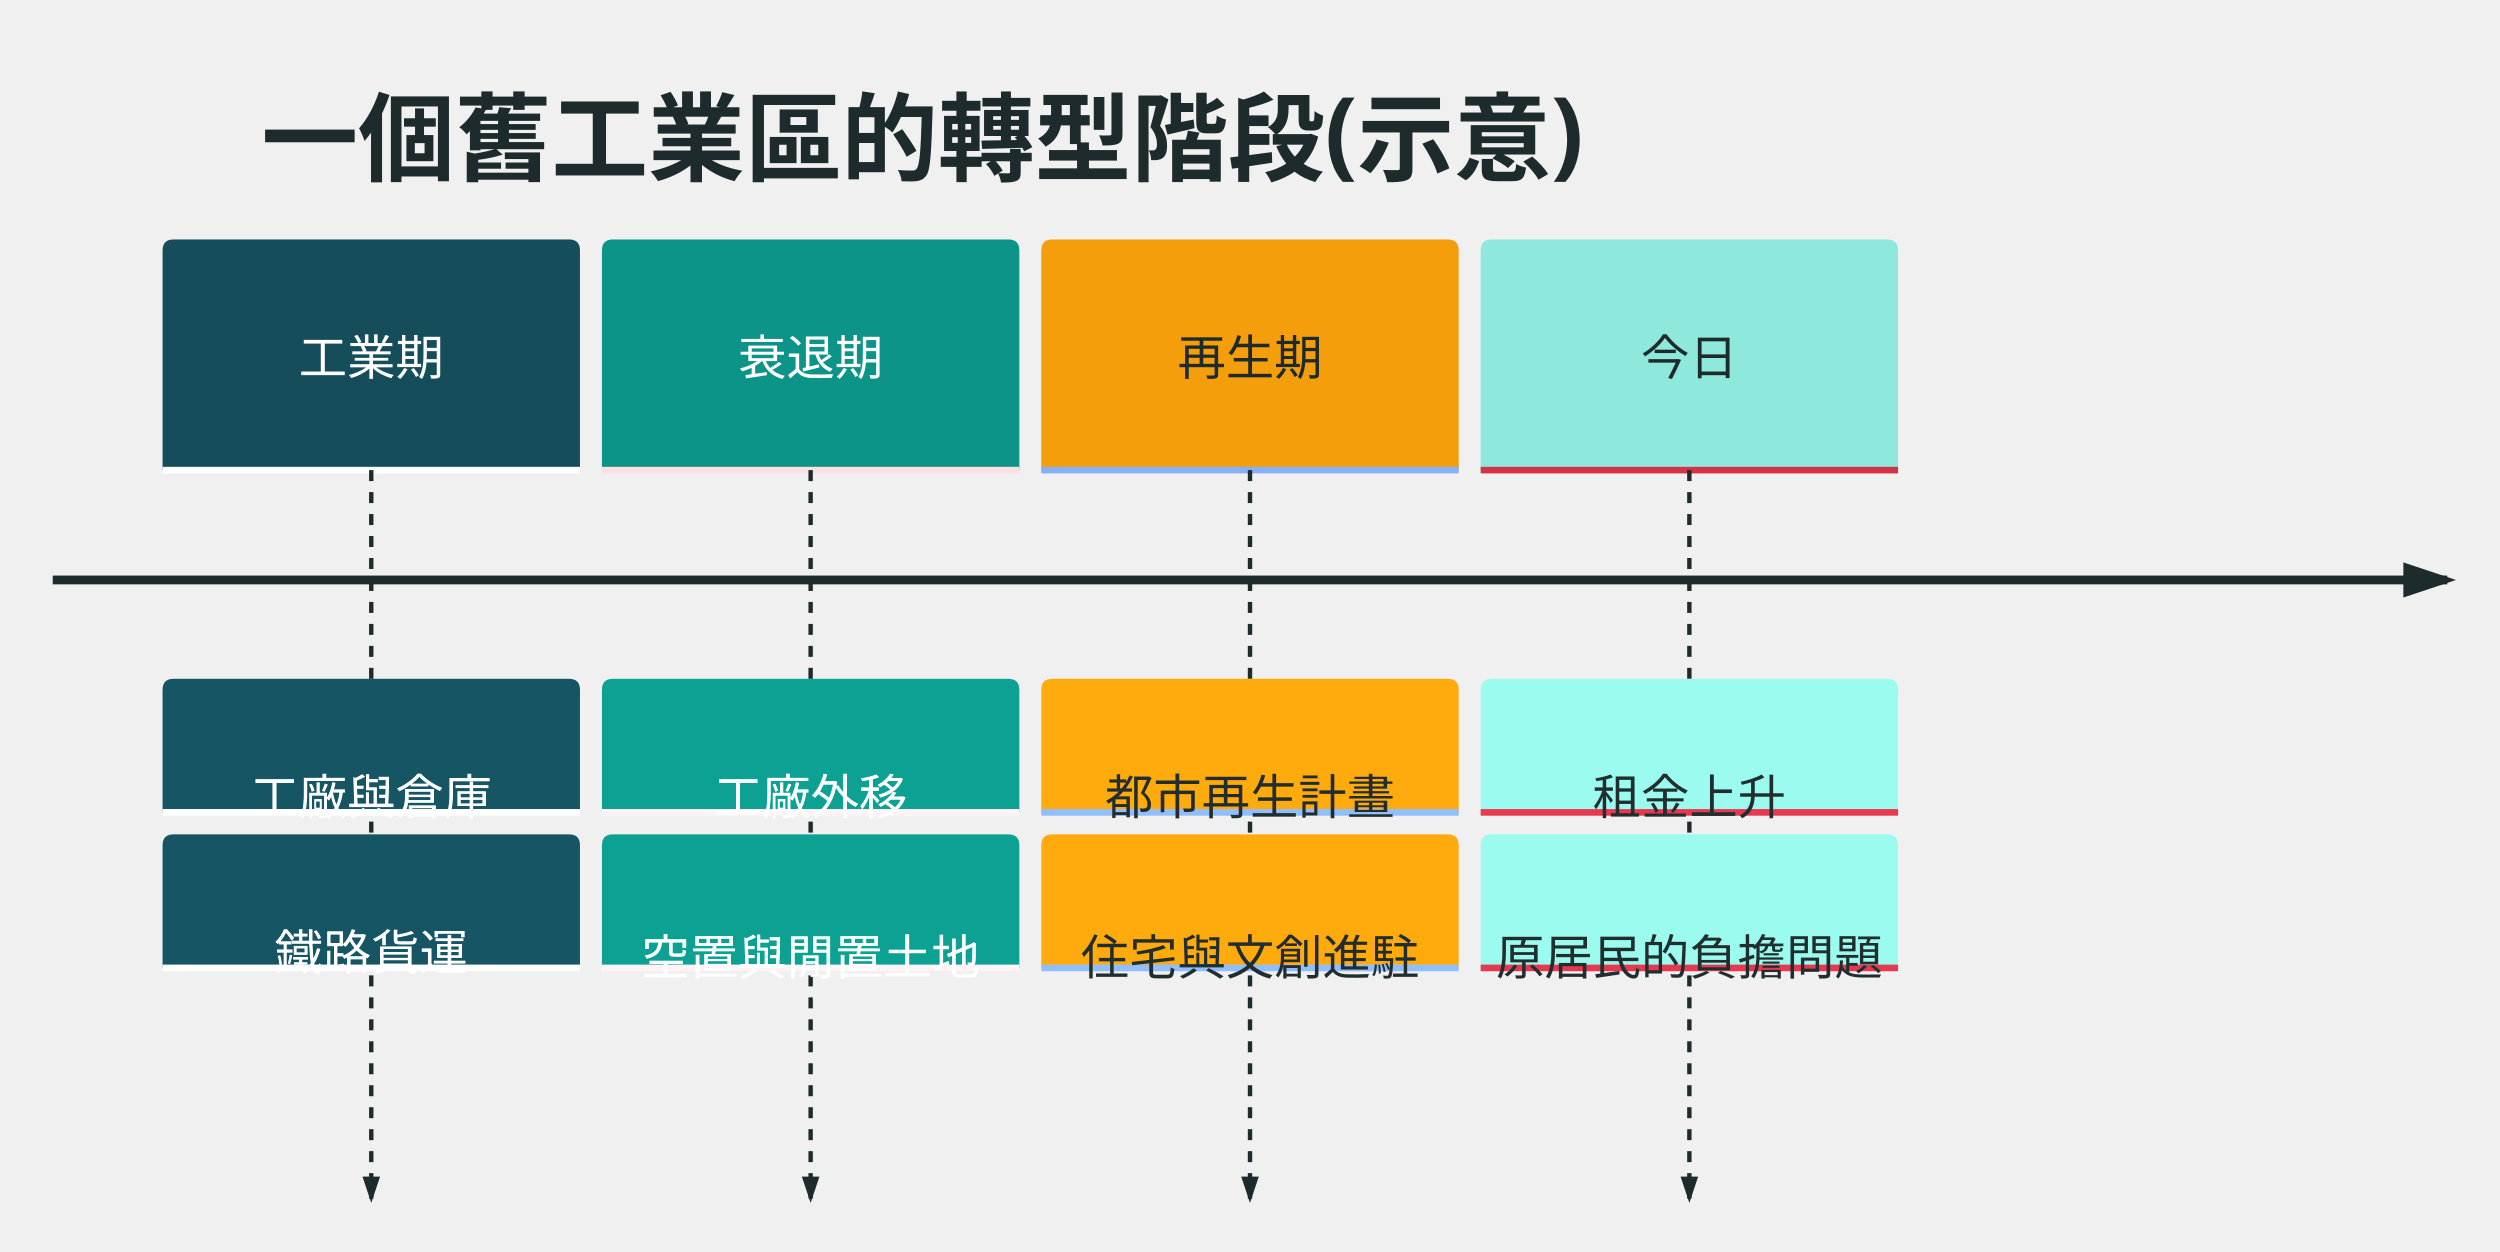
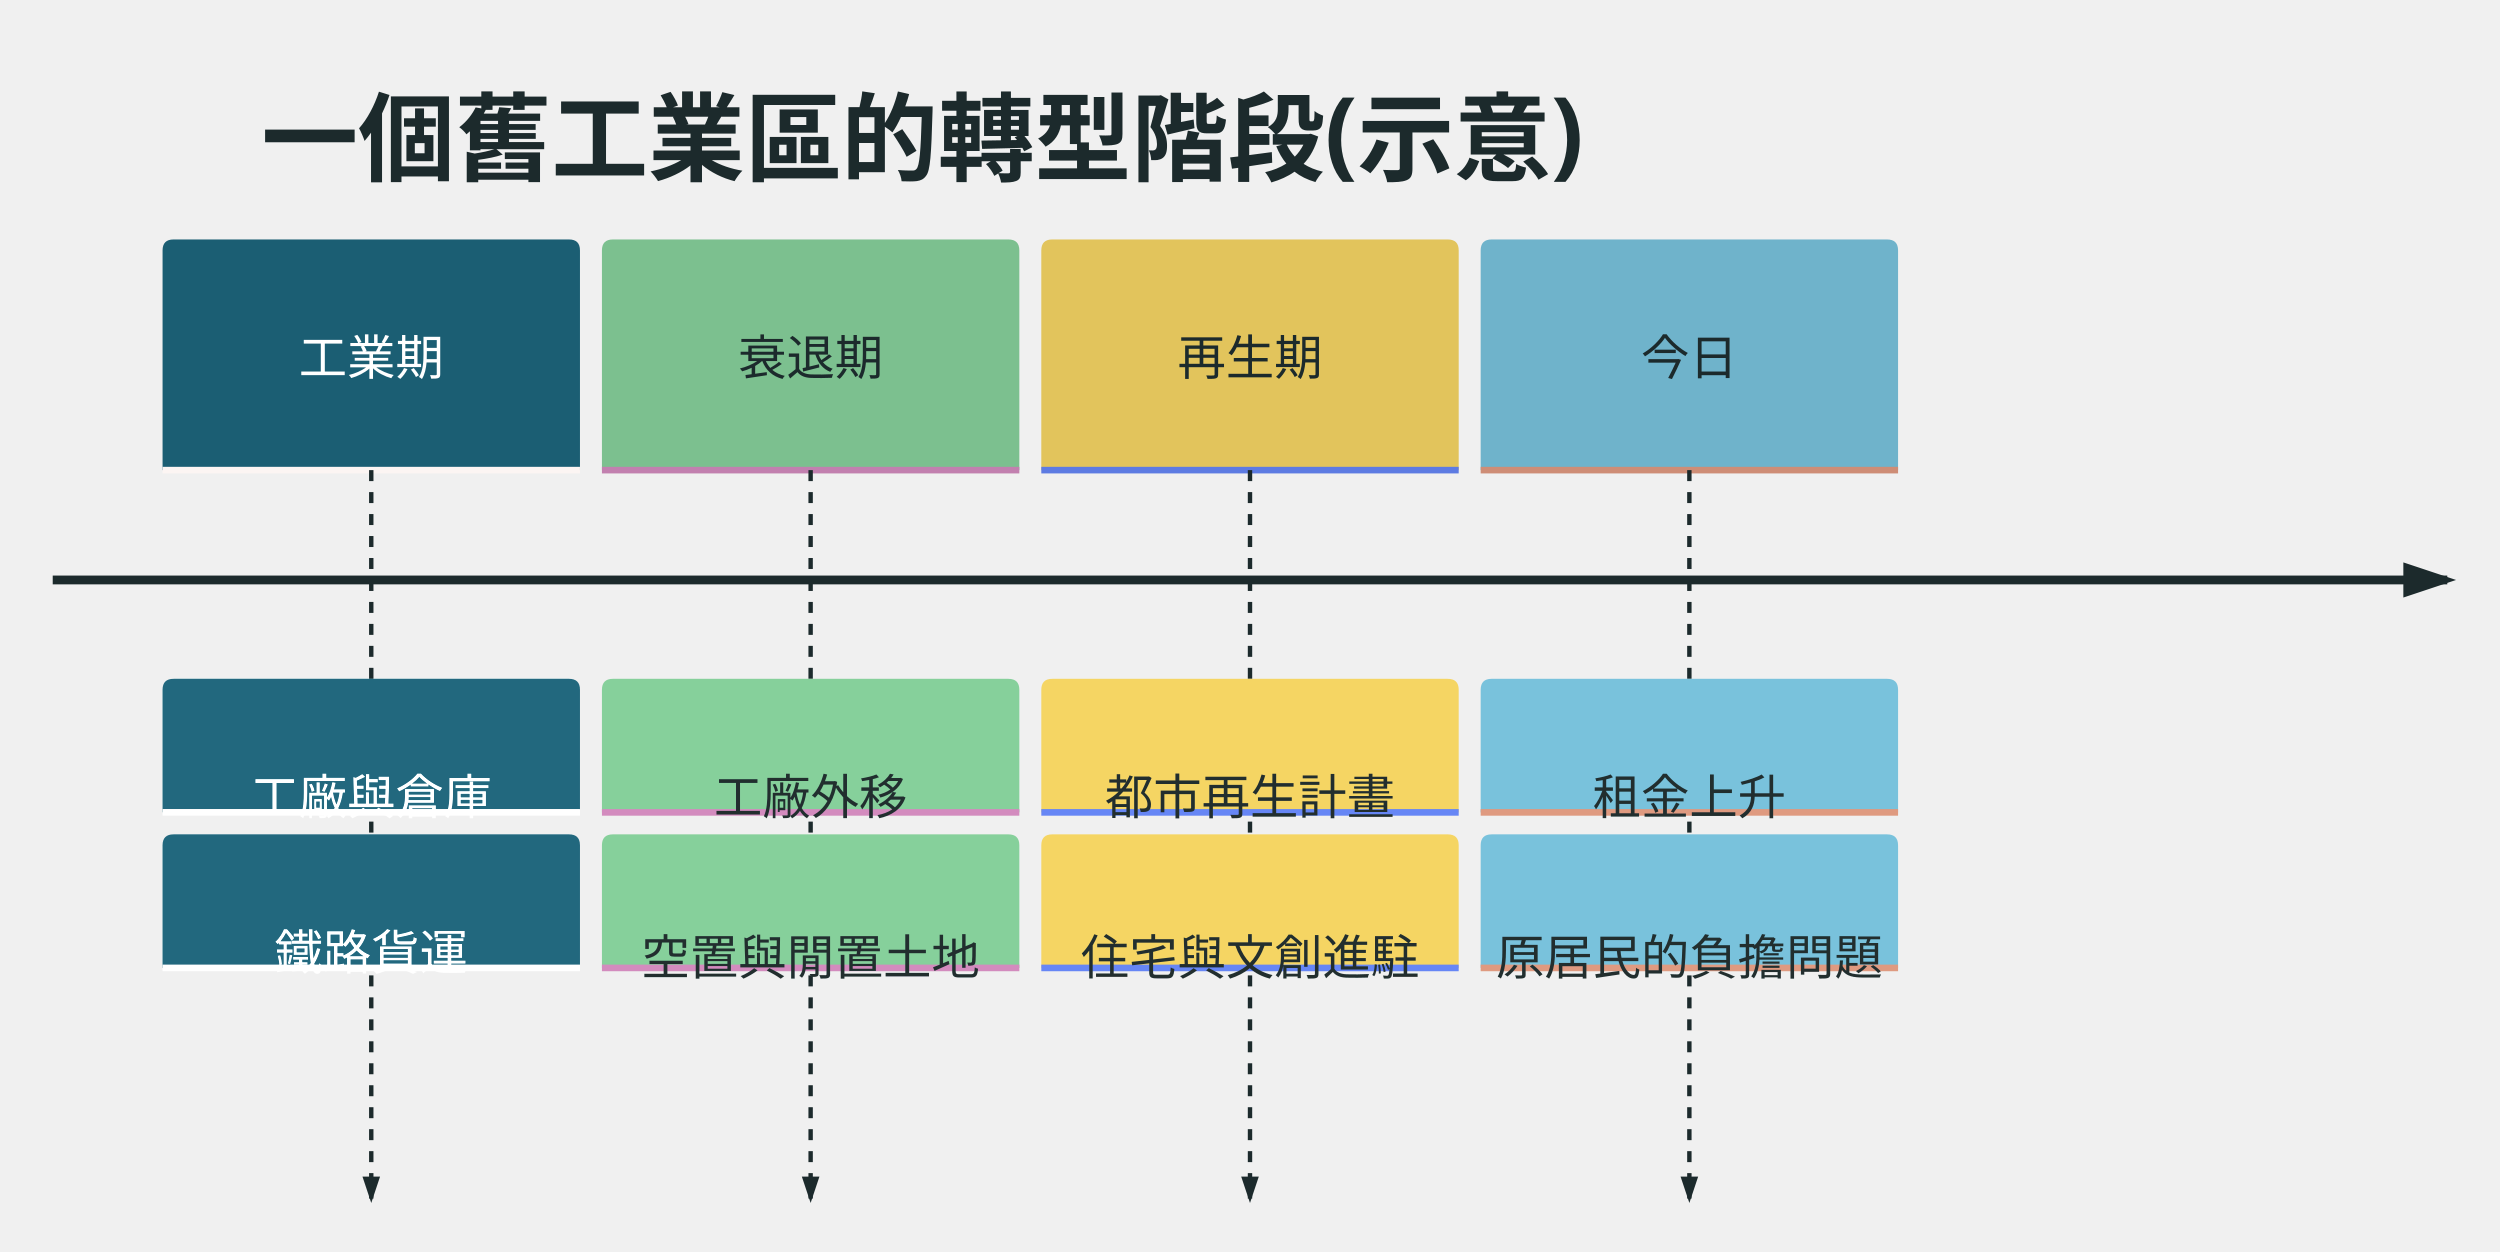
<svg xmlns="http://www.w3.org/2000/svg" id="svg_timeline" width="100%" style="max-width: 1138px;" viewBox="126 -59 1138 569.6" role="graphics-document document" aria-roledescription="timeline">
-   <style>#svg_timeline{font-family:'Noto Sans TC','Microsoft JhengHei','PingFang TC','Segoe UI',sans-serif;font-size:22px;fill:#1E2B2C;}@keyframes edge-animation-frame{from{stroke-dashoffset:0;}}@keyframes dash{to{stroke-dashoffset:0;}}#svg_timeline .edge-animation-slow{stroke-dasharray:9,5!important;stroke-dashoffset:900;animation:dash 50s linear infinite;stroke-linecap:round;}#svg_timeline .edge-animation-fast{stroke-dasharray:9,5!important;stroke-dashoffset:900;animation:dash 20s linear infinite;stroke-linecap:round;}#svg_timeline .error-icon{fill:#DDF0E7;}#svg_timeline .error-text{fill:#1E2B2C;stroke:#1E2B2C;}#svg_timeline .edge-thickness-normal{stroke-width:1px;}#svg_timeline .edge-thickness-thick{stroke-width:3.5px;}#svg_timeline .edge-pattern-solid{stroke-dasharray:0;}#svg_timeline .edge-thickness-invisible{stroke-width:0;fill:none;}#svg_timeline .edge-pattern-dashed{stroke-dasharray:3;}#svg_timeline .edge-pattern-dotted{stroke-dasharray:2;}#svg_timeline .marker{fill:#164D5B;stroke:#164D5B;}#svg_timeline .marker.cross{stroke:#164D5B;}#svg_timeline svg{font-family:'Noto Sans TC','Microsoft JhengHei','PingFang TC','Segoe UI',sans-serif;font-size:22px;}#svg_timeline p{margin:0;}#svg_timeline .edge{stroke-width:3;}#svg_timeline .section--1 rect,#svg_timeline .section--1 path,#svg_timeline .section--1 circle,#svg_timeline .section--1 path{fill:#164D5B;}#svg_timeline .section--1 text{fill:#FFFFFF;}#svg_timeline .node-icon--1{font-size:40px;color:#FFFFFF;}#svg_timeline .section-edge--1{stroke:#164D5B;}#svg_timeline .edge-depth--1{stroke-width:17;}#svg_timeline .section--1 line{stroke:#ffffff;stroke-width:3;}#svg_timeline .lineWrapper line{stroke:#FFFFFF;}#svg_timeline .disabled,#svg_timeline .disabled circle,#svg_timeline .disabled text{fill:#DDF0E7;}#svg_timeline .disabled text{fill:#CBC2B6;}#svg_timeline .section-0 rect,#svg_timeline .section-0 path,#svg_timeline .section-0 circle,#svg_timeline .section-0 path{fill:#0d9488;}#svg_timeline .section-0 text{fill:#FFFFFF;}#svg_timeline .node-icon-0{font-size:40px;color:#FFFFFF;}#svg_timeline .section-edge-0{stroke:#0d9488;}#svg_timeline .edge-depth-0{stroke-width:14;}#svg_timeline .section-0 line{stroke:rgb(252.295, 224.205, 226.702);stroke-width:3;}#svg_timeline .lineWrapper line{stroke:#FFFFFF;}#svg_timeline .disabled,#svg_timeline .disabled circle,#svg_timeline .disabled text{fill:#DDF0E7;}#svg_timeline .disabled text{fill:#CBC2B6;}#svg_timeline .section-1 rect,#svg_timeline .section-1 path,#svg_timeline .section-1 circle,#svg_timeline .section-1 path{fill:#f59e0b;}#svg_timeline .section-1 text{fill:#1E2B2C;}#svg_timeline .node-icon-1{font-size:40px;color:#1E2B2C;}#svg_timeline .section-edge-1{stroke:#f59e0b;}#svg_timeline .edge-depth-1{stroke-width:11;}#svg_timeline .section-1 line{stroke:rgb(131.559, 175.573, 249.941);stroke-width:3;}#svg_timeline .lineWrapper line{stroke:#1E2B2C;}#svg_timeline .disabled,#svg_timeline .disabled circle,#svg_timeline .disabled text{fill:#DDF0E7;}#svg_timeline .disabled text{fill:#CBC2B6;}#svg_timeline .section-2 rect,#svg_timeline .section-2 path,#svg_timeline .section-2 circle,#svg_timeline .section-2 path{fill:#8ee8dc;}#svg_timeline .section-2 text{fill:#1E2B2C;}#svg_timeline .node-icon-2{font-size:40px;color:#1E2B2C;}#svg_timeline .section-edge-2{stroke:#8ee8dc;}#svg_timeline .edge-depth-2{stroke-width:8;}#svg_timeline .section-2 line{stroke:rgb(213.312, 50.188, 71.938);stroke-width:3;}#svg_timeline .lineWrapper line{stroke:#1E2B2C;}#svg_timeline .disabled,#svg_timeline .disabled circle,#svg_timeline .disabled text{fill:#DDF0E7;}#svg_timeline .disabled text{fill:#CBC2B6;}#svg_timeline .section-3 rect,#svg_timeline .section-3 path,#svg_timeline .section-3 circle,#svg_timeline .section-3 path{fill:#A23F49;}#svg_timeline .section-3 text{fill:#1E2B2C;}#svg_timeline .node-icon-3{font-size:40px;color:#1E2B2C;}#svg_timeline .section-edge-3{stroke:#A23F49;}#svg_timeline .edge-depth-3{stroke-width:5;}#svg_timeline .section-3 line{stroke:rgb(184.8, 227.7, 223.367);stroke-width:3;}#svg_timeline .lineWrapper line{stroke:#1E2B2C;}#svg_timeline .disabled,#svg_timeline .disabled circle,#svg_timeline .disabled text{fill:#DDF0E7;}#svg_timeline .disabled text{fill:#CBC2B6;}#svg_timeline .section-4 rect,#svg_timeline .section-4 path,#svg_timeline .section-4 circle,#svg_timeline .section-4 path{fill:#CBC2B6;}#svg_timeline .section-4 text{fill:#1E2B2C;}#svg_timeline .node-icon-4{font-size:40px;color:#1E2B2C;}#svg_timeline .section-edge-4{stroke:#CBC2B6;}#svg_timeline .edge-depth-4{stroke-width:2;}#svg_timeline .section-4 line{stroke:rgb(105.04, 123.22, 147.46);stroke-width:3;}#svg_timeline .lineWrapper line{stroke:#1E2B2C;}#svg_timeline .disabled,#svg_timeline .disabled circle,#svg_timeline .disabled text{fill:#DDF0E7;}#svg_timeline .disabled text{fill:#CBC2B6;}#svg_timeline .section-5 rect,#svg_timeline .section-5 path,#svg_timeline .section-5 circle,#svg_timeline .section-5 path{fill:#164D5B;}#svg_timeline .section-5 text{fill:#FFFFFF;}#svg_timeline .node-icon-5{font-size:40px;color:#FFFFFF;}#svg_timeline .section-edge-5{stroke:#164D5B;}#svg_timeline .edge-depth-5{stroke-width:-1;}#svg_timeline .section-5 line{stroke:#ffffff;stroke-width:3;}#svg_timeline .lineWrapper line{stroke:#FFFFFF;}#svg_timeline .disabled,#svg_timeline .disabled circle,#svg_timeline .disabled text{fill:#DDF0E7;}#svg_timeline .disabled text{fill:#CBC2B6;}#svg_timeline .section-6 rect,#svg_timeline .section-6 path,#svg_timeline .section-6 circle,#svg_timeline .section-6 path{fill:#c3c8ff;}#svg_timeline .section-6 text{fill:#1E2B2C;}#svg_timeline .node-icon-6{font-size:40px;color:#1E2B2C;}#svg_timeline .section-edge-6{stroke:#c3c8ff;}#svg_timeline .edge-depth-6{stroke-width:-4;}#svg_timeline .section-6 line{stroke:rgb(187.5, 171.875, 0);stroke-width:3;}#svg_timeline .lineWrapper line{stroke:#1E2B2C;}#svg_timeline .disabled,#svg_timeline .disabled circle,#svg_timeline .disabled text{fill:#DDF0E7;}#svg_timeline .disabled text{fill:#CBC2B6;}#svg_timeline .section-7 rect,#svg_timeline .section-7 path,#svg_timeline .section-7 circle,#svg_timeline .section-7 path{fill:hsl(39, 41.667%, 75%);}#svg_timeline .section-7 text{fill:#1E2B2C;}#svg_timeline .node-icon-7{font-size:40px;color:#1E2B2C;}#svg_timeline .section-edge-7{stroke:hsl(39, 41.667%, 75%);}#svg_timeline .edge-depth-7{stroke-width:-7;}#svg_timeline .section-7 line{stroke:rgb(37.188, 55.781, 90.312);stroke-width:3;}#svg_timeline .lineWrapper line{stroke:#1E2B2C;}#svg_timeline .disabled,#svg_timeline .disabled circle,#svg_timeline .disabled text{fill:#DDF0E7;}#svg_timeline .disabled text{fill:#CBC2B6;}#svg_timeline .section-8 rect,#svg_timeline .section-8 path,#svg_timeline .section-8 circle,#svg_timeline .section-8 path{fill:hsl(99, 41.667%, 65.588%);}#svg_timeline .section-8 text{fill:#1E2B2C;}#svg_timeline .node-icon-8{font-size:40px;color:#1E2B2C;}#svg_timeline .section-edge-8{stroke:hsl(99, 41.667%, 65.588%);}#svg_timeline .edge-depth-8{stroke-width:-10;}#svg_timeline .section-8 line{stroke:rgb(98.719, 51.188, 124.313);stroke-width:3;}#svg_timeline .lineWrapper line{stroke:#1E2B2C;}#svg_timeline .disabled,#svg_timeline .disabled circle,#svg_timeline .disabled text{fill:#DDF0E7;}#svg_timeline .disabled text{fill:#CBC2B6;}#svg_timeline .section-9 rect,#svg_timeline .section-9 path,#svg_timeline .section-9 circle,#svg_timeline .section-9 path{fill:hsl(129, 41.667%, 65.588%);}#svg_timeline .section-9 text{fill:#1E2B2C;}#svg_timeline .node-icon-9{font-size:40px;color:#1E2B2C;}#svg_timeline .section-edge-9{stroke:hsl(129, 41.667%, 65.588%);}#svg_timeline .edge-depth-9{stroke-width:-13;}#svg_timeline .section-9 line{stroke:rgb(124.313, 51.188, 113.344);stroke-width:3;}#svg_timeline .lineWrapper line{stroke:#1E2B2C;}#svg_timeline .disabled,#svg_timeline .disabled circle,#svg_timeline .disabled text{fill:#DDF0E7;}#svg_timeline .disabled text{fill:#CBC2B6;}#svg_timeline .section-10 rect,#svg_timeline .section-10 path,#svg_timeline .section-10 circle,#svg_timeline .section-10 path{fill:hsl(159, 41.667%, 65.588%);}#svg_timeline .section-10 text{fill:#1E2B2C;}#svg_timeline .node-icon-10{font-size:40px;color:#1E2B2C;}#svg_timeline .section-edge-10{stroke:hsl(159, 41.667%, 65.588%);}#svg_timeline .edge-depth-10{stroke-width:-16;}#svg_timeline .section-10 line{stroke:rgb(124.313, 51.188, 76.781);stroke-width:3;}#svg_timeline .lineWrapper line{stroke:#1E2B2C;}#svg_timeline .disabled,#svg_timeline .disabled circle,#svg_timeline .disabled text{fill:#DDF0E7;}#svg_timeline .disabled text{fill:#CBC2B6;}#svg_timeline .section--1[data-look="neo"] rect,#svg_timeline .section--1[data-look="neo"] path,#svg_timeline .section--1[data-look="neo"] circle{fill:#DDEEF1;stroke:url(#svg_timeline-gradient);stroke-width:2;}#svg_timeline .section--1[data-look="neo"] line{stroke:url(#svg_timeline-gradient);stroke-width:2;}#svg_timeline .section-0[data-look="neo"] rect,#svg_timeline .section-0[data-look="neo"] path,#svg_timeline .section-0[data-look="neo"] circle{fill:#DDEEF1;stroke:url(#svg_timeline-gradient);stroke-width:2;}#svg_timeline .section-0[data-look="neo"] line{stroke:url(#svg_timeline-gradient);stroke-width:2;}#svg_timeline .section-1[data-look="neo"] rect,#svg_timeline .section-1[data-look="neo"] path,#svg_timeline .section-1[data-look="neo"] circle{fill:#DDEEF1;stroke:url(#svg_timeline-gradient);stroke-width:2;}#svg_timeline .section-1[data-look="neo"] line{stroke:url(#svg_timeline-gradient);stroke-width:2;}#svg_timeline .section-2[data-look="neo"] rect,#svg_timeline .section-2[data-look="neo"] path,#svg_timeline .section-2[data-look="neo"] circle{fill:#DDEEF1;stroke:url(#svg_timeline-gradient);stroke-width:2;}#svg_timeline .section-2[data-look="neo"] line{stroke:url(#svg_timeline-gradient);stroke-width:2;}#svg_timeline .section-3[data-look="neo"] rect,#svg_timeline .section-3[data-look="neo"] path,#svg_timeline .section-3[data-look="neo"] circle{fill:#DDEEF1;stroke:url(#svg_timeline-gradient);stroke-width:2;}#svg_timeline .section-3[data-look="neo"] line{stroke:url(#svg_timeline-gradient);stroke-width:2;}#svg_timeline .section-4[data-look="neo"] rect,#svg_timeline .section-4[data-look="neo"] path,#svg_timeline .section-4[data-look="neo"] circle{fill:#DDEEF1;stroke:url(#svg_timeline-gradient);stroke-width:2;}#svg_timeline .section-4[data-look="neo"] line{stroke:url(#svg_timeline-gradient);stroke-width:2;}#svg_timeline .section-5[data-look="neo"] rect,#svg_timeline .section-5[data-look="neo"] path,#svg_timeline .section-5[data-look="neo"] circle{fill:#DDEEF1;stroke:url(#svg_timeline-gradient);stroke-width:2;}#svg_timeline .section-5[data-look="neo"] line{stroke:url(#svg_timeline-gradient);stroke-width:2;}#svg_timeline .section-6[data-look="neo"] rect,#svg_timeline .section-6[data-look="neo"] path,#svg_timeline .section-6[data-look="neo"] circle{fill:#DDEEF1;stroke:url(#svg_timeline-gradient);stroke-width:2;}#svg_timeline .section-6[data-look="neo"] line{stroke:url(#svg_timeline-gradient);stroke-width:2;}#svg_timeline .section-7[data-look="neo"] rect,#svg_timeline .section-7[data-look="neo"] path,#svg_timeline .section-7[data-look="neo"] circle{fill:#DDEEF1;stroke:url(#svg_timeline-gradient);stroke-width:2;}#svg_timeline .section-7[data-look="neo"] line{stroke:url(#svg_timeline-gradient);stroke-width:2;}#svg_timeline .section-8[data-look="neo"] rect,#svg_timeline .section-8[data-look="neo"] path,#svg_timeline .section-8[data-look="neo"] circle{fill:#DDEEF1;stroke:url(#svg_timeline-gradient);stroke-width:2;}#svg_timeline .section-8[data-look="neo"] line{stroke:url(#svg_timeline-gradient);stroke-width:2;}#svg_timeline .section-9[data-look="neo"] rect,#svg_timeline .section-9[data-look="neo"] path,#svg_timeline .section-9[data-look="neo"] circle{fill:#DDEEF1;stroke:url(#svg_timeline-gradient);stroke-width:2;}#svg_timeline .section-9[data-look="neo"] line{stroke:url(#svg_timeline-gradient);stroke-width:2;}#svg_timeline .section-10[data-look="neo"] rect,#svg_timeline .section-10[data-look="neo"] path,#svg_timeline .section-10[data-look="neo"] circle{fill:#DDEEF1;stroke:url(#svg_timeline-gradient);stroke-width:2;}#svg_timeline .section-10[data-look="neo"] line{stroke:url(#svg_timeline-gradient);stroke-width:2;}#svg_timeline .section-root rect,#svg_timeline .section-root path,#svg_timeline .section-root circle{fill:hsl(189, 41.667%, 65.588%);}#svg_timeline .section-root text{fill:#1E2B2C;}#svg_timeline .icon-container{height:100%;display:flex;justify-content:center;align-items:center;}#svg_timeline .edge{fill:none;}#svg_timeline .eventWrapper{filter:brightness(120%);}#svg_timeline .node .neo-node{stroke:#164D5B;}#svg_timeline [data-look="neo"].node rect,#svg_timeline [data-look="neo"].cluster rect,#svg_timeline [data-look="neo"].node polygon{stroke:url(#svg_timeline-gradient);filter:drop-shadow( 1px 2px 2px rgba(185,185,185,1));}#svg_timeline [data-look="neo"].swimlane.cluster rect{filter:none;}#svg_timeline [data-look="neo"].node path{stroke:url(#svg_timeline-gradient);stroke-width:1px;}#svg_timeline [data-look="neo"].node .outer-path{filter:drop-shadow( 1px 2px 2px rgba(185,185,185,1));}#svg_timeline [data-look="neo"].node .neo-line path{stroke:#164D5B;filter:none;}#svg_timeline [data-look="neo"].node circle{stroke:url(#svg_timeline-gradient);filter:drop-shadow( 1px 2px 2px rgba(185,185,185,1));}#svg_timeline [data-look="neo"].node circle .state-start{fill:#000000;}#svg_timeline [data-look="neo"].icon-shape .icon{fill:url(#svg_timeline-gradient);filter:drop-shadow( 1px 2px 2px rgba(185,185,185,1));}#svg_timeline [data-look="neo"].icon-shape .icon-neo path{stroke:url(#svg_timeline-gradient);filter:drop-shadow( 1px 2px 2px rgba(185,185,185,1));}#svg_timeline :root{--mermaid-font-family:'Noto Sans TC','Microsoft JhengHei','PingFang TC','Segoe UI',sans-serif;}</style>
+   <style>#svg_timeline{font-family:'Noto Sans TC','Microsoft JhengHei','PingFang TC','Segoe UI',sans-serif;font-size:22px;fill:#1C2A2C;}@keyframes edge-animation-frame{from{stroke-dashoffset:0;}}@keyframes dash{to{stroke-dashoffset:0;}}#svg_timeline .edge-animation-slow{stroke-dasharray:9,5!important;stroke-dashoffset:900;animation:dash 50s linear infinite;stroke-linecap:round;}#svg_timeline .edge-animation-fast{stroke-dasharray:9,5!important;stroke-dashoffset:900;animation:dash 20s linear infinite;stroke-linecap:round;}#svg_timeline .error-icon{fill:#DFF0DF;}#svg_timeline .error-text{fill:#1C2A2C;stroke:#1C2A2C;}#svg_timeline .edge-thickness-normal{stroke-width:1px;}#svg_timeline .edge-thickness-thick{stroke-width:3.5px;}#svg_timeline .edge-pattern-solid{stroke-dasharray:0;}#svg_timeline .edge-thickness-invisible{stroke-width:0;fill:none;}#svg_timeline .edge-pattern-dashed{stroke-dasharray:3;}#svg_timeline .edge-pattern-dotted{stroke-dasharray:2;}#svg_timeline .marker{fill:#144B5C;stroke:#144B5C;}#svg_timeline .marker.cross{stroke:#144B5C;}#svg_timeline svg{font-family:'Noto Sans TC','Microsoft JhengHei','PingFang TC','Segoe UI',sans-serif;font-size:22px;}#svg_timeline p{margin:0;}#svg_timeline .edge{stroke-width:3;}#svg_timeline .section--1 rect,#svg_timeline .section--1 path,#svg_timeline .section--1 circle,#svg_timeline .section--1 path{fill:#1B5E73;}#svg_timeline .section--1 text{fill:#FFFFFF;}#svg_timeline .node-icon--1{font-size:40px;color:#FFFFFF;}#svg_timeline .section-edge--1{stroke:#1B5E73;}#svg_timeline .edge-depth--1{stroke-width:17;}#svg_timeline .section--1 line{stroke:rgb(252.243, 245.401, 243.257);stroke-width:3;}#svg_timeline .lineWrapper line{stroke:#FFFFFF;}#svg_timeline .disabled,#svg_timeline .disabled circle,#svg_timeline .disabled text{fill:#DFF0DF;}#svg_timeline .disabled text{fill:#CCC3B2;}#svg_timeline .section-0 rect,#svg_timeline .section-0 path,#svg_timeline .section-0 circle,#svg_timeline .section-0 path{fill:#7CC08F;}#svg_timeline .section-0 text{fill:#1C2A2C;}#svg_timeline .node-icon-0{font-size:40px;color:#1C2A2C;}#svg_timeline .section-edge-0{stroke:#7CC08F;}#svg_timeline .edge-depth-0{stroke-width:14;}#svg_timeline .section-0 line{stroke:rgb(193.786, 127.714, 175.325);stroke-width:3;}#svg_timeline .lineWrapper line{stroke:#1C2A2C;}#svg_timeline .disabled,#svg_timeline .disabled circle,#svg_timeline .disabled text{fill:#DFF0DF;}#svg_timeline .disabled text{fill:#CCC3B2;}#svg_timeline .section-1 rect,#svg_timeline .section-1 path,#svg_timeline .section-1 circle,#svg_timeline .section-1 path{fill:#E2C45C;}#svg_timeline .section-1 text{fill:#1C2A2C;}#svg_timeline .node-icon-1{font-size:40px;color:#1C2A2C;}#svg_timeline .section-edge-1{stroke:#E2C45C;}#svg_timeline .edge-depth-1{stroke-width:11;}#svg_timeline .section-1 line{stroke:rgb(93.273, 123.039, 226.227);stroke-width:3;}#svg_timeline .lineWrapper line{stroke:#1C2A2C;}#svg_timeline .disabled,#svg_timeline .disabled circle,#svg_timeline .disabled text{fill:#DFF0DF;}#svg_timeline .disabled text{fill:#CCC3B2;}#svg_timeline .section-2 rect,#svg_timeline .section-2 path,#svg_timeline .section-2 circle,#svg_timeline .section-2 path{fill:#6FB3CB;}#svg_timeline .section-2 text{fill:#1C2A2C;}#svg_timeline .node-icon-2{font-size:40px;color:#1C2A2C;}#svg_timeline .section-edge-2{stroke:#6FB3CB;}#svg_timeline .edge-depth-2{stroke-width:8;}#svg_timeline .section-2 line{stroke:rgb(205.52, 140.816, 117.98);stroke-width:3;}#svg_timeline .lineWrapper line{stroke:#1C2A2C;}#svg_timeline .disabled,#svg_timeline .disabled circle,#svg_timeline .disabled text{fill:#DFF0DF;}#svg_timeline .disabled text{fill:#CCC3B2;}#svg_timeline .section-3 rect,#svg_timeline .section-3 path,#svg_timeline .section-3 circle,#svg_timeline .section-3 path{fill:#E8957C;}#svg_timeline .section-3 text{fill:#1C2A2C;}#svg_timeline .node-icon-3{font-size:40px;color:#1C2A2C;}#svg_timeline .section-edge-3{stroke:#E8957C;}#svg_timeline .edge-depth-3{stroke-width:5;}#svg_timeline .section-3 line{stroke:rgb(60.627, 183.779, 220.873);stroke-width:3;}#svg_timeline .lineWrapper line{stroke:#1C2A2C;}#svg_timeline .disabled,#svg_timeline .disabled circle,#svg_timeline .disabled text{fill:#DFF0DF;}#svg_timeline .disabled text{fill:#CCC3B2;}#svg_timeline .section-4 rect,#svg_timeline .section-4 path,#svg_timeline .section-4 circle,#svg_timeline .section-4 path{fill:#DE8FAE;}#svg_timeline .section-4 text{fill:#1C2A2C;}#svg_timeline .node-icon-4{font-size:40px;color:#1C2A2C;}#svg_timeline .section-edge-4{stroke:#DE8FAE;}#svg_timeline .edge-depth-4{stroke-width:2;}#svg_timeline .section-4 line{stroke:rgb(71.552, 200.948, 150.172);stroke-width:3;}#svg_timeline .lineWrapper line{stroke:#1C2A2C;}#svg_timeline .disabled,#svg_timeline .disabled circle,#svg_timeline .disabled text{fill:#DFF0DF;}#svg_timeline .disabled text{fill:#CCC3B2;}#svg_timeline .section-5 rect,#svg_timeline .section-5 path,#svg_timeline .section-5 circle,#svg_timeline .section-5 path{fill:#27694A;}#svg_timeline .section-5 text{fill:#FFFFFF;}#svg_timeline .node-icon-5{font-size:40px;color:#FFFFFF;}#svg_timeline .section-edge-5{stroke:#27694A;}#svg_timeline .edge-depth-5{stroke-width:-1;}#svg_timeline .section-5 line{stroke:rgb(250.531, 242.969, 246.521);stroke-width:3;}#svg_timeline .lineWrapper line{stroke:#FFFFFF;}#svg_timeline .disabled,#svg_timeline .disabled circle,#svg_timeline .disabled text{fill:#DFF0DF;}#svg_timeline .disabled text{fill:#CCC3B2;}#svg_timeline .section-6 rect,#svg_timeline .section-6 path,#svg_timeline .section-6 circle,#svg_timeline .section-6 path{fill:#CCC3B2;}#svg_timeline .section-6 text{fill:#1C2A2C;}#svg_timeline .node-icon-6{font-size:40px;color:#1C2A2C;}#svg_timeline .section-edge-6{stroke:#CCC3B2;}#svg_timeline .edge-depth-6{stroke-width:-4;}#svg_timeline .section-6 line{stroke:rgb(101.902, 119.797, 153.598);stroke-width:3;}#svg_timeline .lineWrapper line{stroke:#1C2A2C;}#svg_timeline .disabled,#svg_timeline .disabled circle,#svg_timeline .disabled text{fill:#DFF0DF;}#svg_timeline .disabled text{fill:#CCC3B2;}#svg_timeline .section-7 rect,#svg_timeline .section-7 path,#svg_timeline .section-7 circle,#svg_timeline .section-7 path{fill:hsl(45, 52.174%, 75%);}#svg_timeline .section-7 text{fill:#1C2A2C;}#svg_timeline .node-icon-7{font-size:40px;color:#1C2A2C;}#svg_timeline .section-edge-7{stroke:hsl(45, 52.174%, 75%);}#svg_timeline .edge-depth-7{stroke-width:-7;}#svg_timeline .section-7 line{stroke:rgb(30.489, 47.12, 97.011);stroke-width:3;}#svg_timeline .lineWrapper line{stroke:#1C2A2C;}#svg_timeline .disabled,#svg_timeline .disabled circle,#svg_timeline .disabled text{fill:#DFF0DF;}#svg_timeline .disabled text{fill:#CCC3B2;}#svg_timeline .section-8 rect,#svg_timeline .section-8 path,#svg_timeline .section-8 circle,#svg_timeline .section-8 path{fill:hsl(105, 52.174%, 65.98%);}#svg_timeline .section-8 text{fill:#1C2A2C;}#svg_timeline .node-icon-8{font-size:40px;color:#1C2A2C;}#svg_timeline .section-edge-8{stroke:hsl(105, 52.174%, 65.98%);}#svg_timeline .edge-depth-8{stroke-width:-10;}#svg_timeline .section-8 line{stroke:rgb(109.38, 41.489, 132.011);stroke-width:3;}#svg_timeline .lineWrapper line{stroke:#1C2A2C;}#svg_timeline .disabled,#svg_timeline .disabled circle,#svg_timeline .disabled text{fill:#DFF0DF;}#svg_timeline .disabled text{fill:#CCC3B2;}#svg_timeline .section-9 rect,#svg_timeline .section-9 path,#svg_timeline .section-9 circle,#svg_timeline .section-9 path{fill:hsl(135, 52.174%, 65.98%);}#svg_timeline .section-9 text{fill:#1C2A2C;}#svg_timeline .node-icon-9{font-size:40px;color:#1C2A2C;}#svg_timeline .section-edge-9{stroke:hsl(135, 52.174%, 65.98%);}#svg_timeline .edge-depth-9{stroke-width:-13;}#svg_timeline .section-9 line{stroke:rgb(132.011, 41.489, 109.38);stroke-width:3;}#svg_timeline .lineWrapper line{stroke:#1C2A2C;}#svg_timeline .disabled,#svg_timeline .disabled circle,#svg_timeline .disabled text{fill:#DFF0DF;}#svg_timeline .disabled text{fill:#CCC3B2;}#svg_timeline .section-10 rect,#svg_timeline .section-10 path,#svg_timeline .section-10 circle,#svg_timeline .section-10 path{fill:hsl(165, 52.174%, 65.98%);}#svg_timeline .section-10 text{fill:#1C2A2C;}#svg_timeline .node-icon-10{font-size:40px;color:#1C2A2C;}#svg_timeline .section-edge-10{stroke:hsl(165, 52.174%, 65.98%);}#svg_timeline .edge-depth-10{stroke-width:-16;}#svg_timeline .section-10 line{stroke:rgb(132.011, 41.489, 64.12);stroke-width:3;}#svg_timeline .lineWrapper line{stroke:#1C2A2C;}#svg_timeline .disabled,#svg_timeline .disabled circle,#svg_timeline .disabled text{fill:#DFF0DF;}#svg_timeline .disabled text{fill:#CCC3B2;}#svg_timeline .section--1[data-look="neo"] rect,#svg_timeline .section--1[data-look="neo"] path,#svg_timeline .section--1[data-look="neo"] circle{fill:#DCEEF4;stroke:url(#svg_timeline-gradient);stroke-width:2;}#svg_timeline .section--1[data-look="neo"] line{stroke:url(#svg_timeline-gradient);stroke-width:2;}#svg_timeline .section-0[data-look="neo"] rect,#svg_timeline .section-0[data-look="neo"] path,#svg_timeline .section-0[data-look="neo"] circle{fill:#DCEEF4;stroke:url(#svg_timeline-gradient);stroke-width:2;}#svg_timeline .section-0[data-look="neo"] line{stroke:url(#svg_timeline-gradient);stroke-width:2;}#svg_timeline .section-1[data-look="neo"] rect,#svg_timeline .section-1[data-look="neo"] path,#svg_timeline .section-1[data-look="neo"] circle{fill:#DCEEF4;stroke:url(#svg_timeline-gradient);stroke-width:2;}#svg_timeline .section-1[data-look="neo"] line{stroke:url(#svg_timeline-gradient);stroke-width:2;}#svg_timeline .section-2[data-look="neo"] rect,#svg_timeline .section-2[data-look="neo"] path,#svg_timeline .section-2[data-look="neo"] circle{fill:#DCEEF4;stroke:url(#svg_timeline-gradient);stroke-width:2;}#svg_timeline .section-2[data-look="neo"] line{stroke:url(#svg_timeline-gradient);stroke-width:2;}#svg_timeline .section-3[data-look="neo"] rect,#svg_timeline .section-3[data-look="neo"] path,#svg_timeline .section-3[data-look="neo"] circle{fill:#DCEEF4;stroke:url(#svg_timeline-gradient);stroke-width:2;}#svg_timeline .section-3[data-look="neo"] line{stroke:url(#svg_timeline-gradient);stroke-width:2;}#svg_timeline .section-4[data-look="neo"] rect,#svg_timeline .section-4[data-look="neo"] path,#svg_timeline .section-4[data-look="neo"] circle{fill:#DCEEF4;stroke:url(#svg_timeline-gradient);stroke-width:2;}#svg_timeline .section-4[data-look="neo"] line{stroke:url(#svg_timeline-gradient);stroke-width:2;}#svg_timeline .section-5[data-look="neo"] rect,#svg_timeline .section-5[data-look="neo"] path,#svg_timeline .section-5[data-look="neo"] circle{fill:#DCEEF4;stroke:url(#svg_timeline-gradient);stroke-width:2;}#svg_timeline .section-5[data-look="neo"] line{stroke:url(#svg_timeline-gradient);stroke-width:2;}#svg_timeline .section-6[data-look="neo"] rect,#svg_timeline .section-6[data-look="neo"] path,#svg_timeline .section-6[data-look="neo"] circle{fill:#DCEEF4;stroke:url(#svg_timeline-gradient);stroke-width:2;}#svg_timeline .section-6[data-look="neo"] line{stroke:url(#svg_timeline-gradient);stroke-width:2;}#svg_timeline .section-7[data-look="neo"] rect,#svg_timeline .section-7[data-look="neo"] path,#svg_timeline .section-7[data-look="neo"] circle{fill:#DCEEF4;stroke:url(#svg_timeline-gradient);stroke-width:2;}#svg_timeline .section-7[data-look="neo"] line{stroke:url(#svg_timeline-gradient);stroke-width:2;}#svg_timeline .section-8[data-look="neo"] rect,#svg_timeline .section-8[data-look="neo"] path,#svg_timeline .section-8[data-look="neo"] circle{fill:#DCEEF4;stroke:url(#svg_timeline-gradient);stroke-width:2;}#svg_timeline .section-8[data-look="neo"] line{stroke:url(#svg_timeline-gradient);stroke-width:2;}#svg_timeline .section-9[data-look="neo"] rect,#svg_timeline .section-9[data-look="neo"] path,#svg_timeline .section-9[data-look="neo"] circle{fill:#DCEEF4;stroke:url(#svg_timeline-gradient);stroke-width:2;}#svg_timeline .section-9[data-look="neo"] line{stroke:url(#svg_timeline-gradient);stroke-width:2;}#svg_timeline .section-10[data-look="neo"] rect,#svg_timeline .section-10[data-look="neo"] path,#svg_timeline .section-10[data-look="neo"] circle{fill:#DCEEF4;stroke:url(#svg_timeline-gradient);stroke-width:2;}#svg_timeline .section-10[data-look="neo"] line{stroke:url(#svg_timeline-gradient);stroke-width:2;}#svg_timeline .section-root rect,#svg_timeline .section-root path,#svg_timeline .section-root circle{fill:hsl(195, 52.174%, 65.98%);}#svg_timeline .section-root text{fill:#1C2A2C;}#svg_timeline .icon-container{height:100%;display:flex;justify-content:center;align-items:center;}#svg_timeline .edge{fill:none;}#svg_timeline .eventWrapper{filter:brightness(120%);}#svg_timeline .node .neo-node{stroke:#144B5C;}#svg_timeline [data-look="neo"].node rect,#svg_timeline [data-look="neo"].cluster rect,#svg_timeline [data-look="neo"].node polygon{stroke:url(#svg_timeline-gradient);filter:drop-shadow( 1px 2px 2px rgba(185,185,185,1));}#svg_timeline [data-look="neo"].swimlane.cluster rect{filter:none;}#svg_timeline [data-look="neo"].node path{stroke:url(#svg_timeline-gradient);stroke-width:1px;}#svg_timeline [data-look="neo"].node .outer-path{filter:drop-shadow( 1px 2px 2px rgba(185,185,185,1));}#svg_timeline [data-look="neo"].node .neo-line path{stroke:#144B5C;filter:none;}#svg_timeline [data-look="neo"].node circle{stroke:url(#svg_timeline-gradient);filter:drop-shadow( 1px 2px 2px rgba(185,185,185,1));}#svg_timeline [data-look="neo"].node circle .state-start{fill:#000000;}#svg_timeline [data-look="neo"].icon-shape .icon{fill:url(#svg_timeline-gradient);filter:drop-shadow( 1px 2px 2px rgba(185,185,185,1));}#svg_timeline [data-look="neo"].icon-shape .icon-neo path{stroke:url(#svg_timeline-gradient);filter:drop-shadow( 1px 2px 2px rgba(185,185,185,1));}#svg_timeline :root{--mermaid-font-family:'Noto Sans TC','Microsoft JhengHei','PingFang TC','Segoe UI',sans-serif;}</style>
  <g />
  <g />
  <defs>
    <marker id="svg_timeline-arrowhead" refX="5" refY="2" markerWidth="6" markerHeight="4" orient="auto">
      <path d="M 0,0 V 4 L6,2 Z" />
    </marker>
  </defs>
  <g class="taskWrapper" transform="translate(200, 50)">
    <g class="timeline-node section--1">
      <g>
        <path id="svg_timeline-node-0" class="node-bkg node-undefined" d="M0 100 v-95 q0,-5,5,-5 h180 q5,0,5,5 v100 H0 Z" />
        <line class="node-line--1" x1="0" y1="105" x2="190" y2="105" />
      </g>
      <g transform="translate(95, 10)">
        <text dy="1em" alignment-baseline="middle" dominant-baseline="middle" text-anchor="middle">
          <tspan x="0" dy="1em">工業期</tspan>
        </text>
      </g>
    </g>
  </g>
  <g class="lineWrapper">
    <line x1="295" y1="155" x2="295" y2="486.6" stroke-width="2" stroke="black" marker-end="url(#svg_timeline-arrowhead)" stroke-dasharray="5,5" />
  </g>
  <g class="eventWrapper" transform="translate(200, 250)">
    <g class="timeline-node section--1">
      <g>
        <path id="svg_timeline-node-1" class="node-bkg node-undefined" d="M0 55.8 v-50.8 q0,-5,5,-5 h180 q5,0,5,5 v55.8 H0 Z" />
        <line class="node-line--1" x1="0" y1="60.8" x2="190" y2="60.8" />
      </g>
      <g transform="translate(95, 10)">
        <text dy="1em" alignment-baseline="middle" dominant-baseline="middle" text-anchor="middle">
          <tspan x="0" dy="1em">工廠與倉庫</tspan>
        </text>
      </g>
    </g>
  </g>
  <g class="eventWrapper" transform="translate(200, 320.8)">
    <g class="timeline-node section--1">
      <g>
        <path id="svg_timeline-node-2" class="node-bkg node-undefined" d="M0 55.8 v-50.8 q0,-5,5,-5 h180 q5,0,5,5 v55.8 H0 Z" />
        <line class="node-line--1" x1="0" y1="60.8" x2="190" y2="60.8" />
      </g>
      <g transform="translate(95, 10)">
        <text dy="1em" alignment-baseline="middle" dominant-baseline="middle" text-anchor="middle">
          <tspan x="0" dy="1em">鐵路貨運</tspan>
        </text>
      </g>
    </g>
  </g>
  <g class="taskWrapper" transform="translate(400, 50)">
    <g class="timeline-node section-0">
      <g>
        <path id="svg_timeline-node-3" class="node-bkg node-undefined" d="M0 100 v-95 q0,-5,5,-5 h180 q5,0,5,5 v100 H0 Z" />
        <line class="node-line-0" x1="0" y1="105" x2="190" y2="105" />
      </g>
      <g transform="translate(95, 10)">
        <text dy="1em" alignment-baseline="middle" dominant-baseline="middle" text-anchor="middle">
          <tspan x="0" dy="1em">衰退期</tspan>
        </text>
      </g>
    </g>
  </g>
  <g class="lineWrapper">
    <line x1="495" y1="155" x2="495" y2="486.6" stroke-width="2" stroke="black" marker-end="url(#svg_timeline-arrowhead)" stroke-dasharray="5,5" />
  </g>
  <g class="eventWrapper" transform="translate(400, 250)">
    <g class="timeline-node section-0">
      <g>
        <path id="svg_timeline-node-4" class="node-bkg node-undefined" d="M0 55.8 v-50.8 q0,-5,5,-5 h180 q5,0,5,5 v55.8 H0 Z" />
        <line class="node-line-0" x1="0" y1="60.8" x2="190" y2="60.8" />
      </g>
      <g transform="translate(95, 10)">
        <text dy="1em" alignment-baseline="middle" dominant-baseline="middle" text-anchor="middle">
          <tspan x="0" dy="1em">工廠外移</tspan>
        </text>
      </g>
    </g>
  </g>
  <g class="eventWrapper" transform="translate(400, 320.8)">
    <g class="timeline-node section-0">
      <g>
        <path id="svg_timeline-node-5" class="node-bkg node-undefined" d="M0 55.8 v-50.8 q0,-5,5,-5 h180 q5,0,5,5 v55.8 H0 Z" />
        <line class="node-line-0" x1="0" y1="60.8" x2="190" y2="60.8" />
      </g>
      <g transform="translate(95, 10)">
        <text dy="1em" alignment-baseline="middle" dominant-baseline="middle" text-anchor="middle">
          <tspan x="0" dy="1em" />
          <tspan x="0" dy="1.1em">空置與閒置土地</tspan>
        </text>
      </g>
    </g>
  </g>
  <g class="taskWrapper" transform="translate(600, 50)">
    <g class="timeline-node section-1">
      <g>
        <path id="svg_timeline-node-6" class="node-bkg node-undefined" d="M0 100 v-95 q0,-5,5,-5 h180 q5,0,5,5 v100 H0 Z" />
        <line class="node-line-1" x1="0" y1="105" x2="190" y2="105" />
      </g>
      <g transform="translate(95, 10)">
        <text dy="1em" alignment-baseline="middle" dominant-baseline="middle" text-anchor="middle">
          <tspan x="0" dy="1em">再生期</tspan>
        </text>
      </g>
    </g>
  </g>
  <g class="lineWrapper">
    <line x1="695" y1="155" x2="695" y2="486.6" stroke-width="2" stroke="black" marker-end="url(#svg_timeline-arrowhead)" stroke-dasharray="5,5" />
  </g>
  <g class="eventWrapper" transform="translate(600, 250)">
    <g class="timeline-node section-1">
      <g>
        <path id="svg_timeline-node-7" class="node-bkg node-undefined" d="M0 55.8 v-50.8 q0,-5,5,-5 h180 q5,0,5,5 v55.8 H0 Z" />
        <line class="node-line-1" x1="0" y1="60.8" x2="190" y2="60.8" />
      </g>
      <g transform="translate(95, 10)">
        <text dy="1em" alignment-baseline="middle" dominant-baseline="middle" text-anchor="middle">
          <tspan x="0" dy="1em">都市再生計畫</tspan>
        </text>
      </g>
    </g>
  </g>
  <g class="eventWrapper" transform="translate(600, 320.8)">
    <g class="timeline-node section-1">
      <g>
        <path id="svg_timeline-node-8" class="node-bkg node-undefined" d="M0 55.8 v-50.8 q0,-5,5,-5 h180 q5,0,5,5 v55.8 H0 Z" />
        <line class="node-line-1" x1="0" y1="60.8" x2="190" y2="60.8" />
      </g>
      <g transform="translate(95, 10)">
        <text dy="1em" alignment-baseline="middle" dominant-baseline="middle" text-anchor="middle">
          <tspan x="0" dy="1em" />
          <tspan x="0" dy="1.1em">住宅與文創進駐</tspan>
        </text>
      </g>
    </g>
  </g>
  <g class="taskWrapper" transform="translate(800, 50)">
    <g class="timeline-node section-2">
      <g>
        <path id="svg_timeline-node-9" class="node-bkg node-undefined" d="M0 100 v-95 q0,-5,5,-5 h180 q5,0,5,5 v100 H0 Z" />
        <line class="node-line-2" x1="0" y1="105" x2="190" y2="105" />
      </g>
      <g transform="translate(95, 10)">
        <text dy="1em" alignment-baseline="middle" dominant-baseline="middle" text-anchor="middle">
          <tspan x="0" dy="1em">今日</tspan>
        </text>
      </g>
    </g>
  </g>
  <g class="lineWrapper">
    <line x1="895" y1="155" x2="895" y2="486.6" stroke-width="2" stroke="black" marker-end="url(#svg_timeline-arrowhead)" stroke-dasharray="5,5" />
  </g>
  <g class="eventWrapper" transform="translate(800, 250)">
    <g class="timeline-node section-2">
      <g>
        <path id="svg_timeline-node-10" class="node-bkg node-undefined" d="M0 55.8 v-50.8 q0,-5,5,-5 h180 q5,0,5,5 v55.8 H0 Z" />
        <line class="node-line-2" x1="0" y1="60.8" x2="190" y2="60.8" />
      </g>
      <g transform="translate(95, 10)">
        <text dy="1em" alignment-baseline="middle" dominant-baseline="middle" text-anchor="middle">
          <tspan x="0" dy="1em">租金上升</tspan>
        </text>
      </g>
    </g>
  </g>
  <g class="eventWrapper" transform="translate(800, 320.8)">
    <g class="timeline-node section-2">
      <g>
        <path id="svg_timeline-node-11" class="node-bkg node-undefined" d="M0 55.8 v-50.8 q0,-5,5,-5 h180 q5,0,5,5 v55.8 H0 Z" />
        <line class="node-line-2" x1="0" y1="60.8" x2="190" y2="60.8" />
      </g>
      <g transform="translate(95, 10)">
        <text dy="1em" alignment-baseline="middle" dominant-baseline="middle" text-anchor="middle">
          <tspan x="0" dy="1em" />
          <tspan x="0" dy="1.1em">原居民的負擔問題</tspan>
        </text>
      </g>
    </g>
  </g>
  <text x="245" font-size="4ex" font-weight="bold" y="20">一個舊工業區的轉型階段(示意)</text>
  <g class="lineWrapper">
    <line x1="150" y1="205" x2="1240" y2="205" stroke-width="4" stroke="black" marker-end="url(#svg_timeline-arrowhead)" />
  </g>
</svg>
